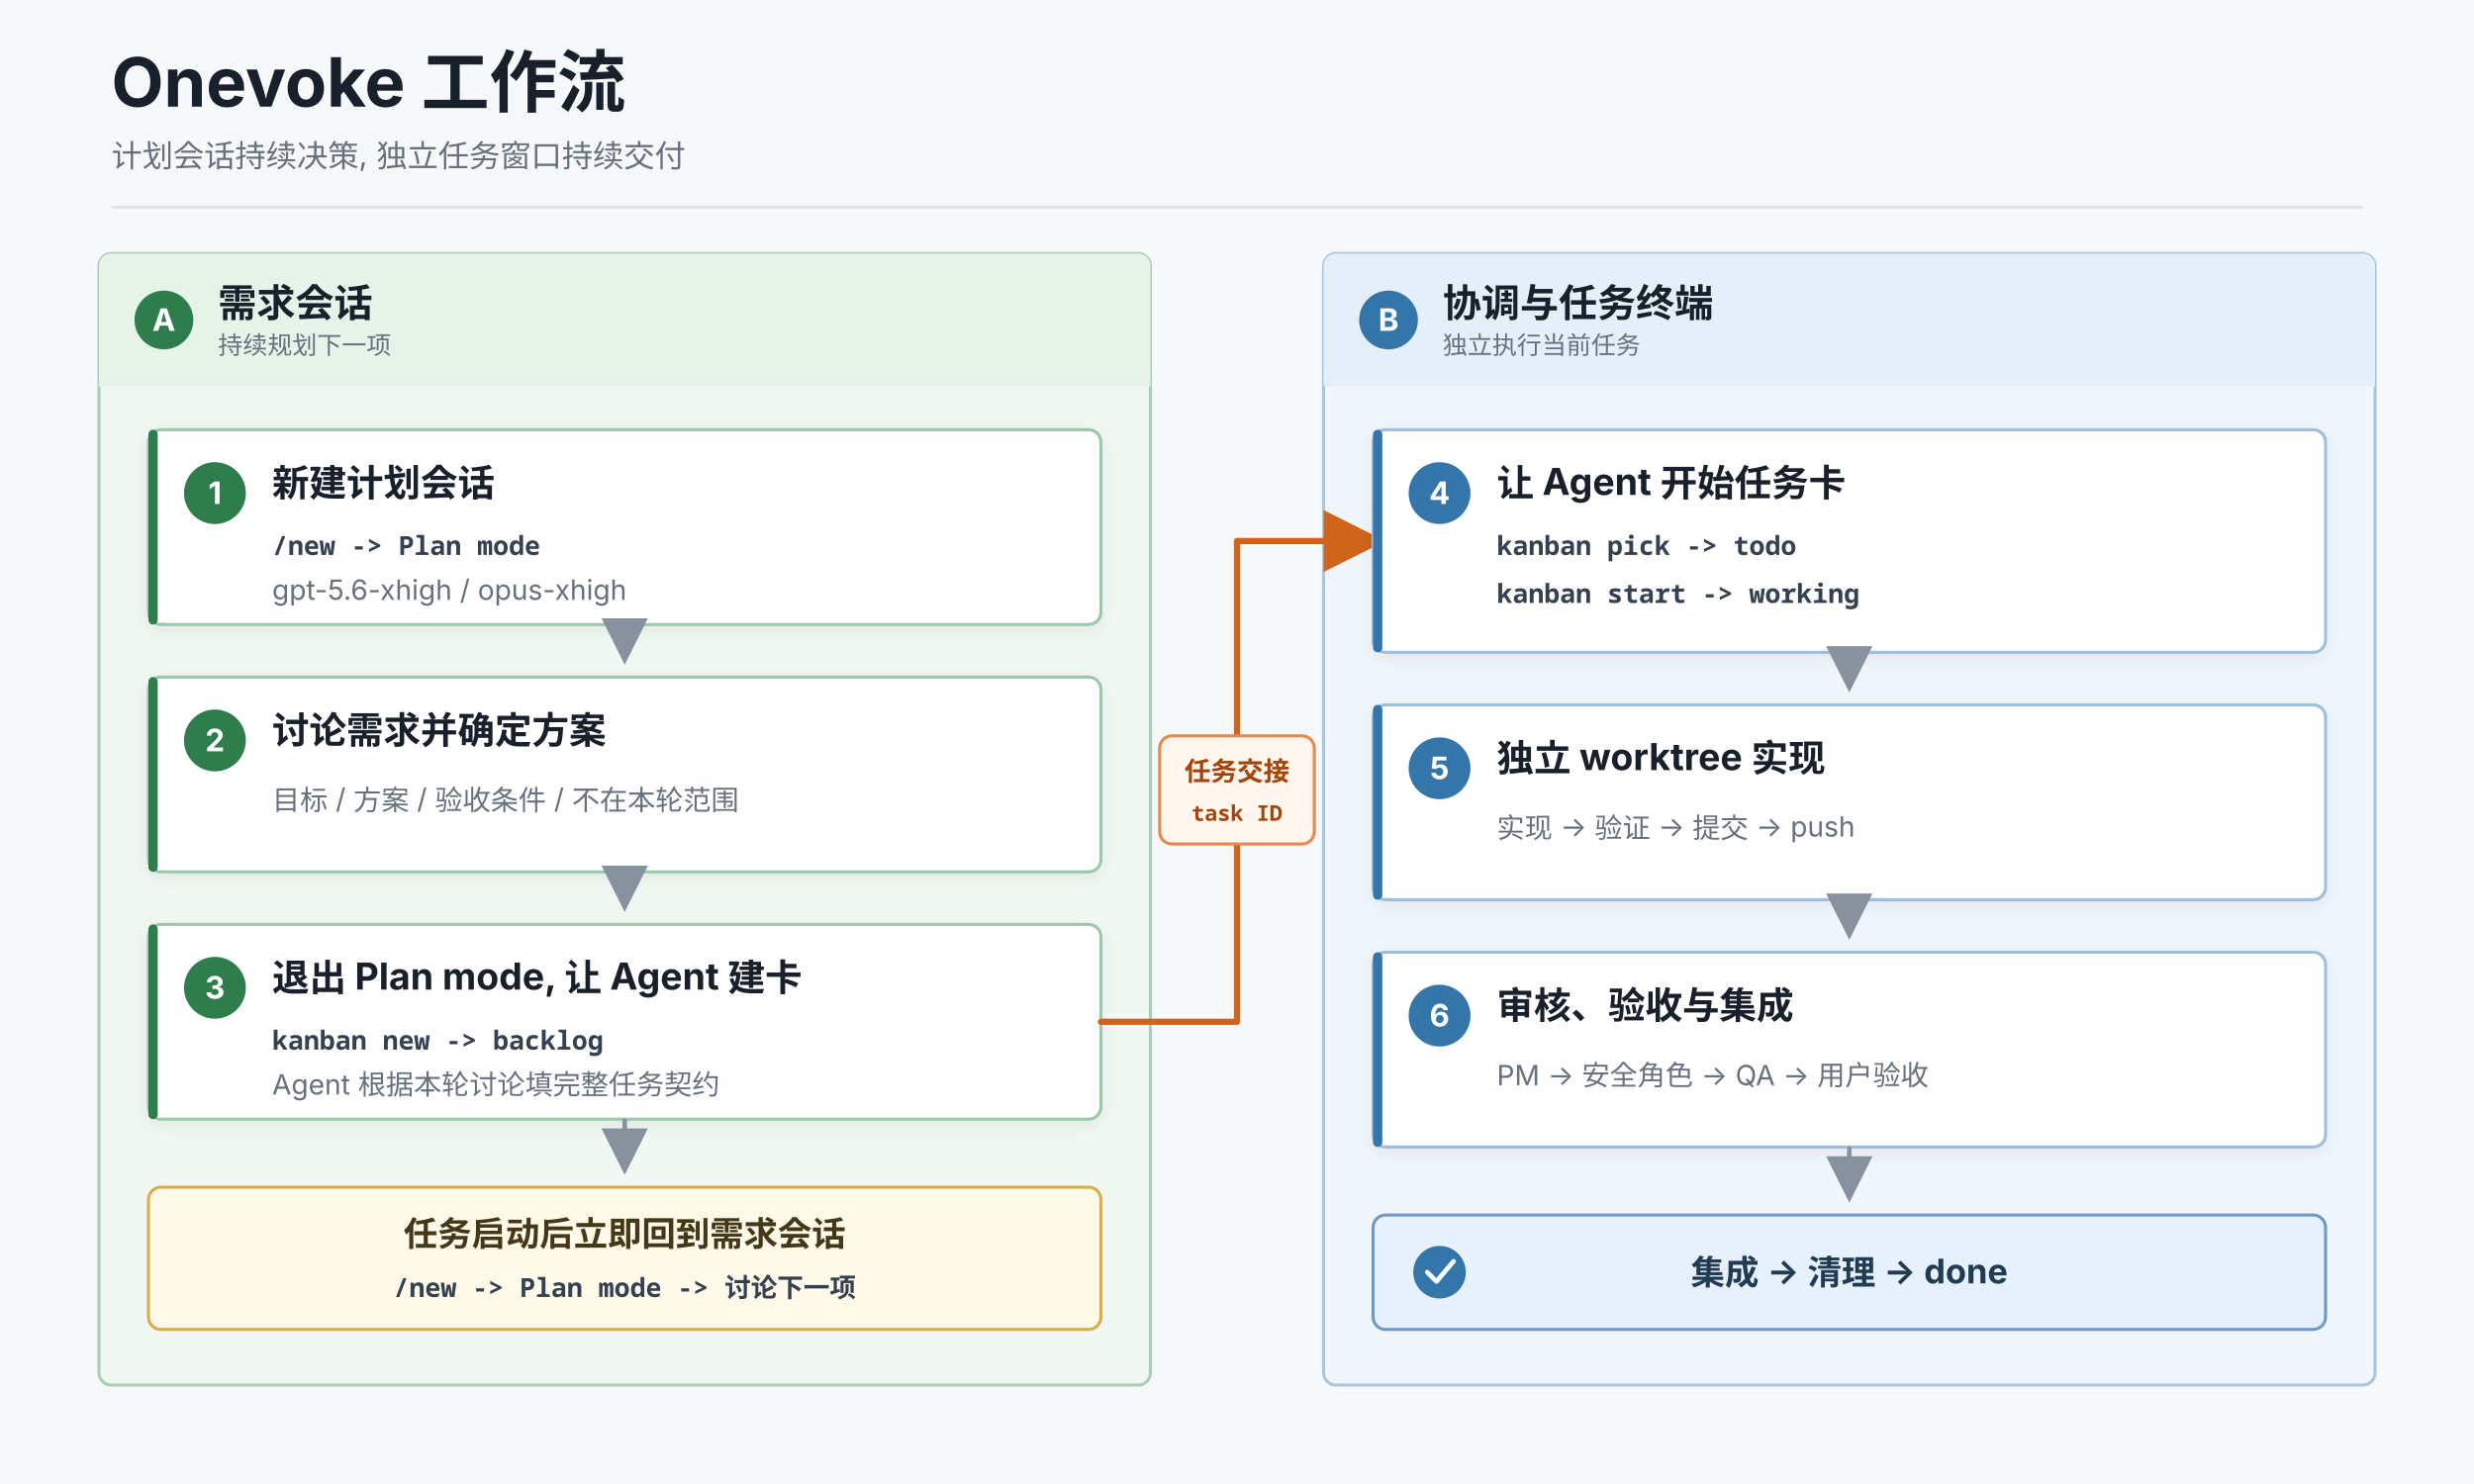
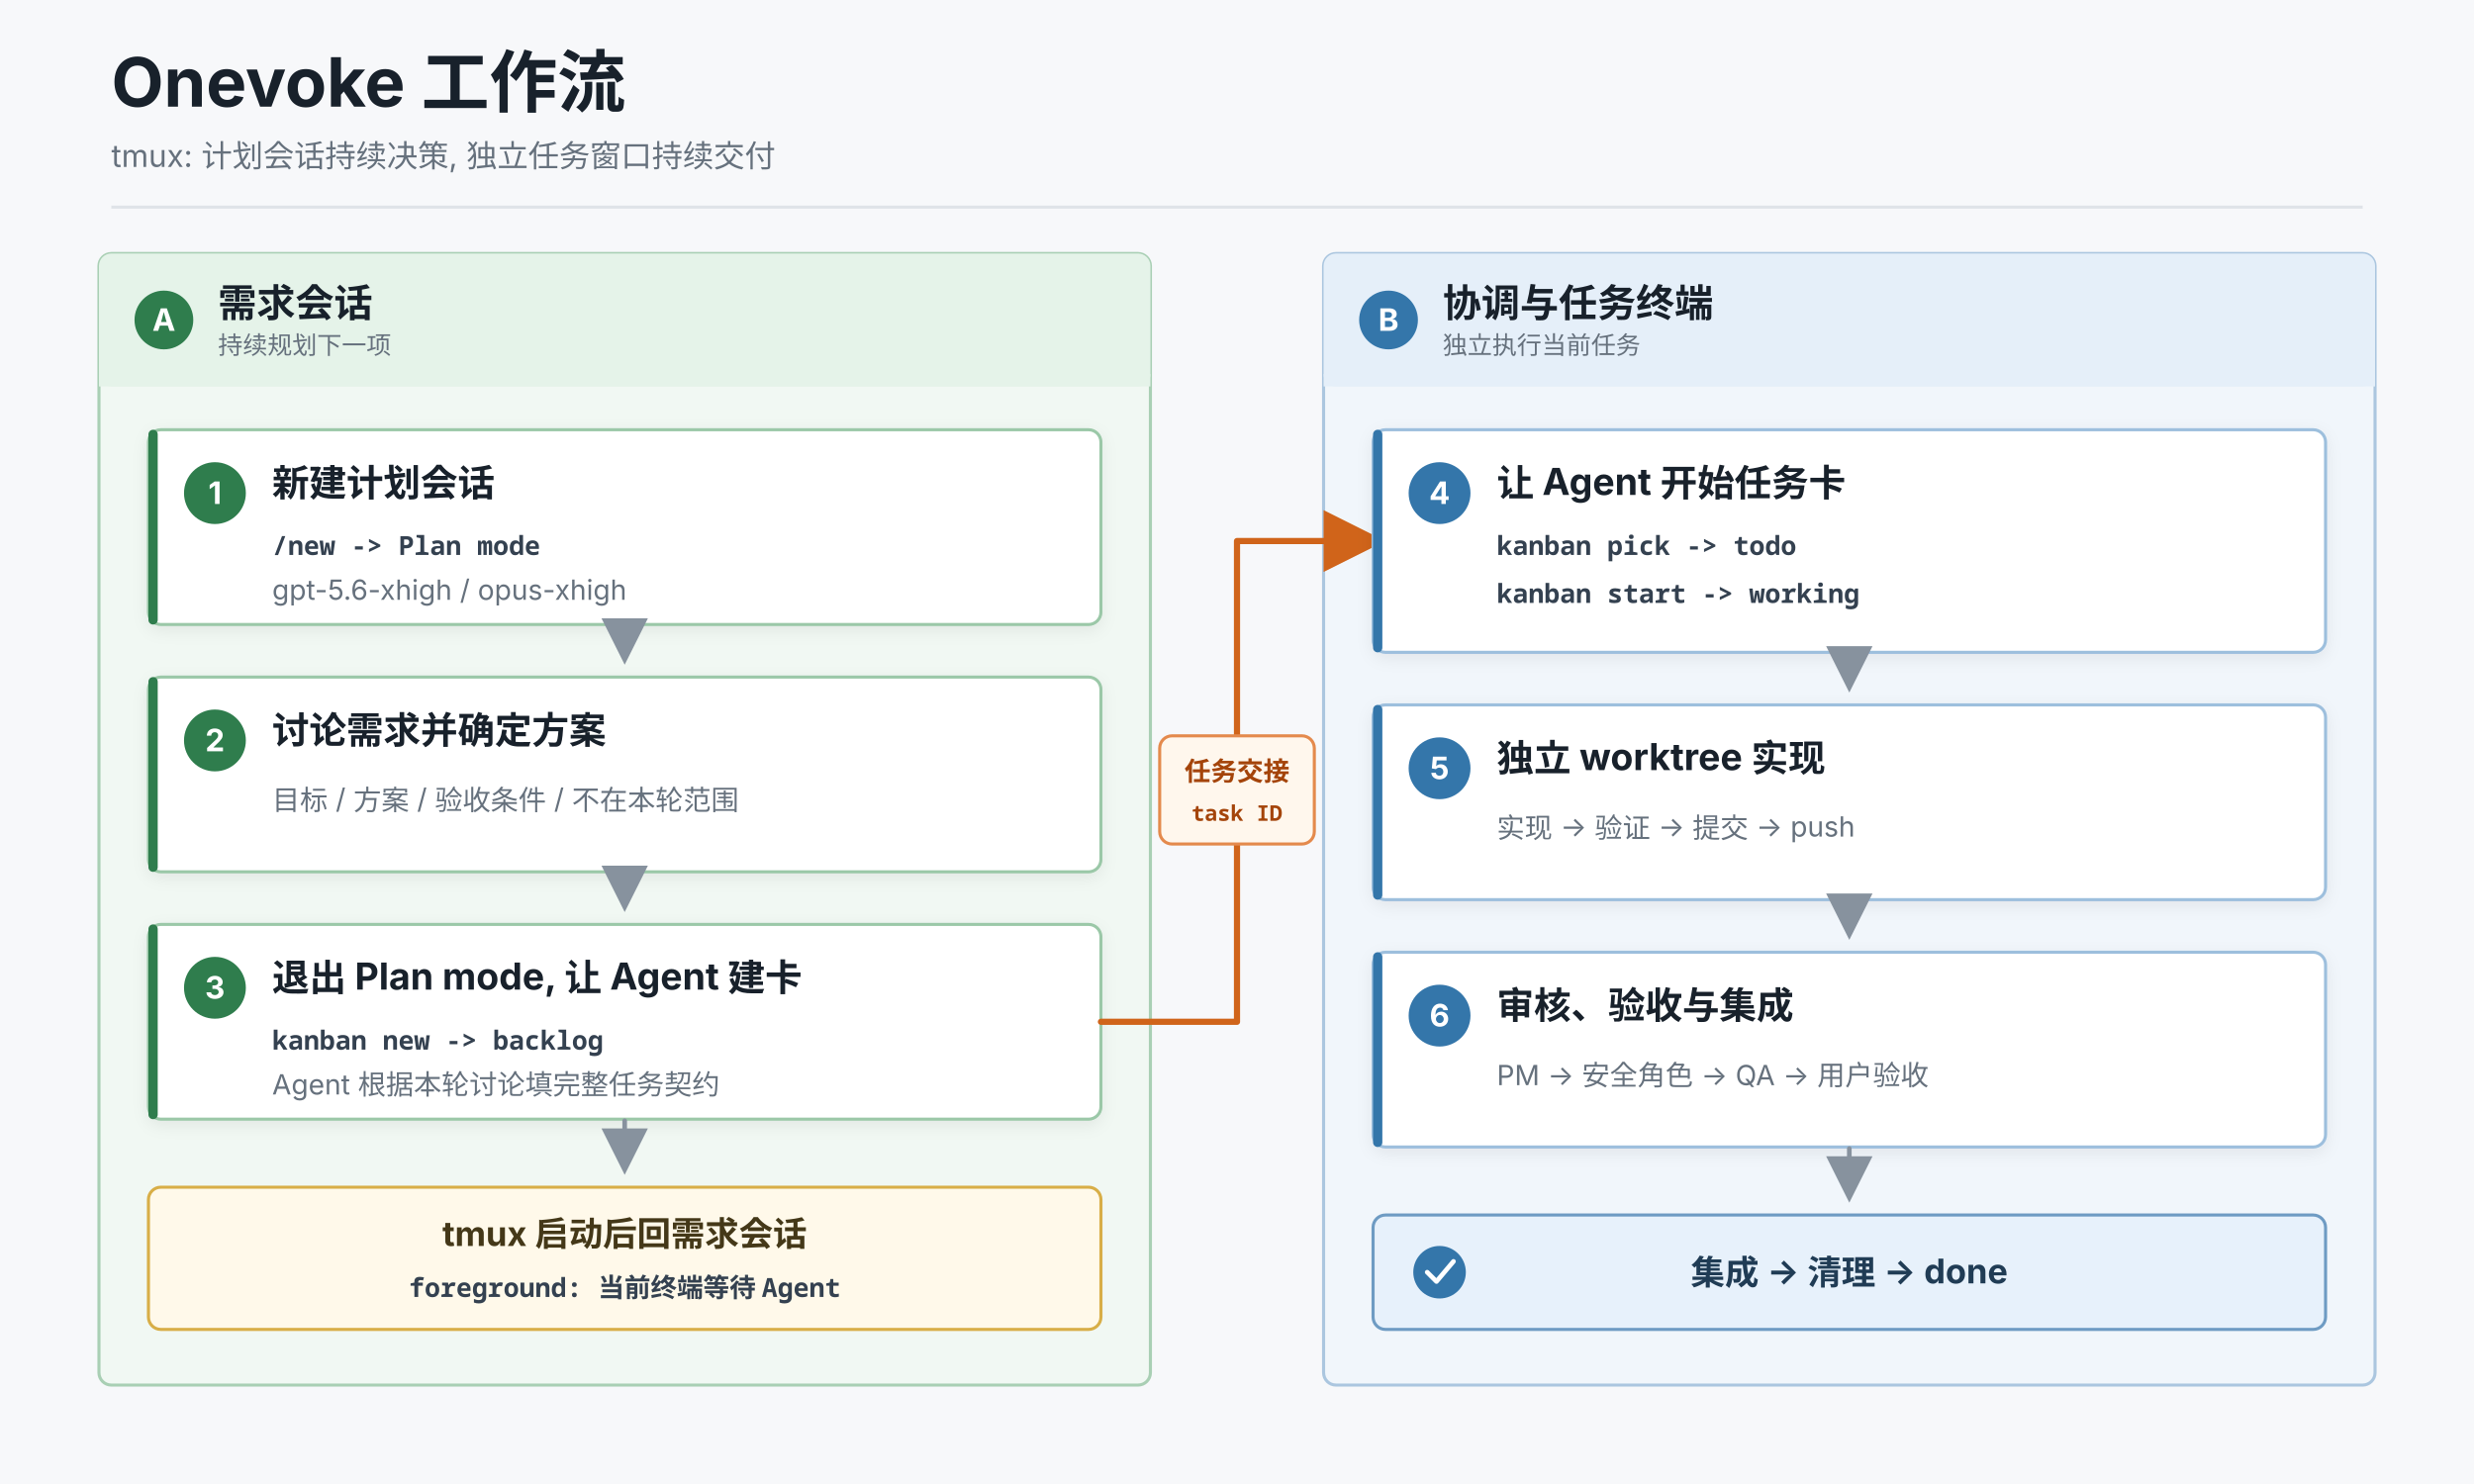
<svg xmlns="http://www.w3.org/2000/svg" width="1600" height="960" viewBox="0 0 1600 960" role="img" aria-labelledby="title description">
  <defs>
    <style>
      .sans { font-family: -apple-system, BlinkMacSystemFont, "Noto Sans SC", "PingFang SC", "Microsoft YaHei", sans-serif; }
      .mono { font-family: "SFMono-Regular", "Cascadia Mono", "Noto Sans Mono", monospace; }
      .title { font-size: 44px; font-weight: 700; fill: #18212b; }
      .subtitle { font-size: 20px; font-weight: 400; fill: #66717d; }
      .lane-title { font-size: 25px; font-weight: 700; fill: #18212b; }
      .lane-note { font-size: 16px; font-weight: 500; fill: #66717d; }
      .step { font-size: 24px; font-weight: 700; fill: #18212b; }
      .detail { font-size: 18px; font-weight: 400; fill: #66717d; }
      .command { font-size: 17px; font-weight: 600; fill: #344150; }
      .arrow { fill: none; stroke: #87929e; stroke-width: 3; stroke-linecap: round; marker-end: url(#arrow); }
      .handoff { fill: none; stroke: #d0641a; stroke-width: 4; stroke-linecap: round; stroke-linejoin: round; marker-end: url(#arrow-orange); }
    </style>
    <marker id="arrow" markerWidth="10" markerHeight="10" refX="8" refY="5" orient="auto" markerUnits="strokeWidth">
      <path d="M0,0 L10,5 L0,10 Z" fill="#87929e" />
    </marker>
    <marker id="arrow-orange" markerWidth="10" markerHeight="10" refX="8" refY="5" orient="auto" markerUnits="strokeWidth">
      <path d="M0,0 L10,5 L0,10 Z" fill="#d0641a" />
    </marker>
    <filter id="shadow" x="-10%" y="-10%" width="120%" height="130%">
      <feDropShadow dx="0" dy="3" stdDeviation="5" flood-color="#18212b" flood-opacity="0.07" />
    </filter>
  </defs>
  <rect width="1600" height="960" fill="#f7f8fa" />
  <text x="72" y="69" class="sans title">Onevoke 工作流</text>
-   <text x="72" y="108" class="sans subtitle">计划会话持续决策, 独立任务窗口持续交付</text>
+   <text x="72" y="108" class="sans subtitle">tmux: 计划会话持续决策, 独立任务窗口持续交付</text>
  <line x1="72" y1="134" x2="1528" y2="134" stroke="#dfe3e8" stroke-width="2" />
  <rect x="64" y="164" width="680" height="732" rx="8" fill="#f1f8f3" stroke="#a9cfb4" stroke-width="2" />
  <rect x="856" y="164" width="680" height="732" rx="8" fill="#f1f6fb" stroke="#abc6df" stroke-width="2" />
  <rect x="64" y="164" width="680" height="86" rx="8" fill="#e5f3e9" />
  <path d="M64 242 H744 V250 H64 Z" fill="#e5f3e9" />
  <circle cx="106" cy="207" r="19" fill="#2f7d4d" />
  <text x="106" y="214" text-anchor="middle" class="sans" font-size="20" font-weight="700" fill="#ffffff">A</text>
  <text x="141" y="205" class="sans lane-title">需求会话</text>
  <text x="141" y="229" class="sans lane-note">持续规划下一项</text>
  <rect x="856" y="164" width="680" height="86" rx="8" fill="#e5eff9" />
  <path d="M856 242 H1536 V250 H856 Z" fill="#e5eff9" />
  <circle cx="898" cy="207" r="19" fill="#3476aa" />
  <text x="898" y="214" text-anchor="middle" class="sans" font-size="20" font-weight="700" fill="#ffffff">B</text>
  <text x="933" y="205" class="sans lane-title">协调与任务终端</text>
  <text x="933" y="229" class="sans lane-note">独立执行当前任务</text>
  <rect x="96" y="278" width="616" height="126" rx="8" fill="#ffffff" stroke="#9bc8a8" stroke-width="2" filter="url(#shadow)" />
  <rect x="96" y="278" width="6" height="126" rx="3" fill="#2f7d4d" />
  <circle cx="139" cy="319" r="20" fill="#2f7d4d" />
  <text x="139" y="326" text-anchor="middle" class="sans" font-size="20" font-weight="700" fill="#ffffff">1</text>
  <text x="176" y="321" class="sans step">新建计划会话</text>
  <text x="176" y="359" class="mono command">/new  -&gt;  Plan mode</text>
  <text x="176" y="388" class="sans detail">gpt-5.6-xhigh / opus-xhigh</text>
  <path d="M404 405 V424" class="arrow" />
  <rect x="96" y="438" width="616" height="126" rx="8" fill="#ffffff" stroke="#9bc8a8" stroke-width="2" filter="url(#shadow)" />
  <rect x="96" y="438" width="6" height="126" rx="3" fill="#2f7d4d" />
  <circle cx="139" cy="479" r="20" fill="#2f7d4d" />
  <text x="139" y="486" text-anchor="middle" class="sans" font-size="20" font-weight="700" fill="#ffffff">2</text>
  <text x="176" y="481" class="sans step">讨论需求并确定方案</text>
  <text x="176" y="524" class="sans detail">目标 / 方案 / 验收条件 / 不在本轮范围</text>
  <path d="M404 565 V584" class="arrow" />
  <rect x="96" y="598" width="616" height="126" rx="8" fill="#ffffff" stroke="#9bc8a8" stroke-width="2" filter="url(#shadow)" />
  <rect x="96" y="598" width="6" height="126" rx="3" fill="#2f7d4d" />
  <circle cx="139" cy="639" r="20" fill="#2f7d4d" />
  <text x="139" y="646" text-anchor="middle" class="sans" font-size="20" font-weight="700" fill="#ffffff">3</text>
  <text x="176" y="641" class="sans step">退出 Plan mode, 让 Agent 建卡</text>
  <text x="176" y="679" class="mono command">kanban new  -&gt;  backlog</text>
  <text x="176" y="708" class="sans detail">Agent 根据本轮讨论填完整任务契约</text>
  <path d="M712 661 H800 V350 H888" class="handoff" />
  <rect x="750" y="476" width="100" height="70" rx="8" fill="#fff7ed" stroke="#e48a4d" stroke-width="2" />
  <text x="800" y="505" text-anchor="middle" class="sans" font-size="17" font-weight="700" fill="#a4440a">任务交接</text>
  <text x="800" y="531" text-anchor="middle" class="mono" font-size="14" font-weight="600" fill="#a4440a">task ID</text>
  <path d="M404 725 V754" class="arrow" />
  <rect x="96" y="768" width="616" height="92" rx="8" fill="#fff9ea" stroke="#d8ae47" stroke-width="2" />
-   <text x="404" y="806" text-anchor="middle" class="sans" font-size="22" font-weight="700" fill="#443818">任务启动后立即回到需求会话</text>
-   <text x="404" y="839" text-anchor="middle" class="mono command">/new  -&gt;  Plan mode  -&gt;  讨论下一项</text>
+   <text x="404" y="806" text-anchor="middle" class="sans" font-size="22" font-weight="700" fill="#443818">tmux 启动后回需求会话</text>
+   <text x="404" y="839" text-anchor="middle" class="mono command">foreground: 当前终端等待 Agent</text>
  <rect x="888" y="278" width="616" height="144" rx="8" fill="#ffffff" stroke="#9dbfdd" stroke-width="2" filter="url(#shadow)" />
  <rect x="888" y="278" width="6" height="144" rx="3" fill="#3476aa" />
  <circle cx="931" cy="319" r="20" fill="#3476aa" />
  <text x="931" y="326" text-anchor="middle" class="sans" font-size="20" font-weight="700" fill="#ffffff">4</text>
  <text x="968" y="321" class="sans step">让 Agent 开始任务卡</text>
  <text x="968" y="359" class="mono command">kanban pick   -&gt;  todo</text>
  <text x="968" y="390" class="mono command">kanban start  -&gt;  working</text>
  <path d="M1196 423 V442" class="arrow" />
  <rect x="888" y="456" width="616" height="126" rx="8" fill="#ffffff" stroke="#9dbfdd" stroke-width="2" filter="url(#shadow)" />
  <rect x="888" y="456" width="6" height="126" rx="3" fill="#3476aa" />
  <circle cx="931" cy="497" r="20" fill="#3476aa" />
  <text x="931" y="504" text-anchor="middle" class="sans" font-size="20" font-weight="700" fill="#ffffff">5</text>
  <text x="968" y="499" class="sans step">独立 worktree 实现</text>
  <text x="968" y="542" class="sans detail">实现  -&gt;  验证  -&gt;  提交  -&gt;  push</text>
  <path d="M1196 583 V602" class="arrow" />
  <rect x="888" y="616" width="616" height="126" rx="8" fill="#ffffff" stroke="#9dbfdd" stroke-width="2" filter="url(#shadow)" />
  <rect x="888" y="616" width="6" height="126" rx="3" fill="#3476aa" />
  <circle cx="931" cy="657" r="20" fill="#3476aa" />
  <text x="931" y="664" text-anchor="middle" class="sans" font-size="20" font-weight="700" fill="#ffffff">6</text>
  <text x="968" y="659" class="sans step">审核、验收与集成</text>
  <text x="968" y="702" class="sans detail">PM  -&gt;  安全角色  -&gt;  QA  -&gt;  用户验收</text>
  <path d="M1196 743 V772" class="arrow" />
  <rect x="888" y="786" width="616" height="74" rx="8" fill="#e7f1fb" stroke="#6e9bc3" stroke-width="2" />
  <circle cx="931" cy="823" r="17" fill="#3476aa" />
  <path d="M923 823 L929 829 L940 816" fill="none" stroke="#ffffff" stroke-width="3" stroke-linecap="round" stroke-linejoin="round" />
  <text x="1196" y="831" text-anchor="middle" class="sans" font-size="22" font-weight="700" fill="#203c55">集成  -&gt;  清理  -&gt;  done</text>
</svg>
